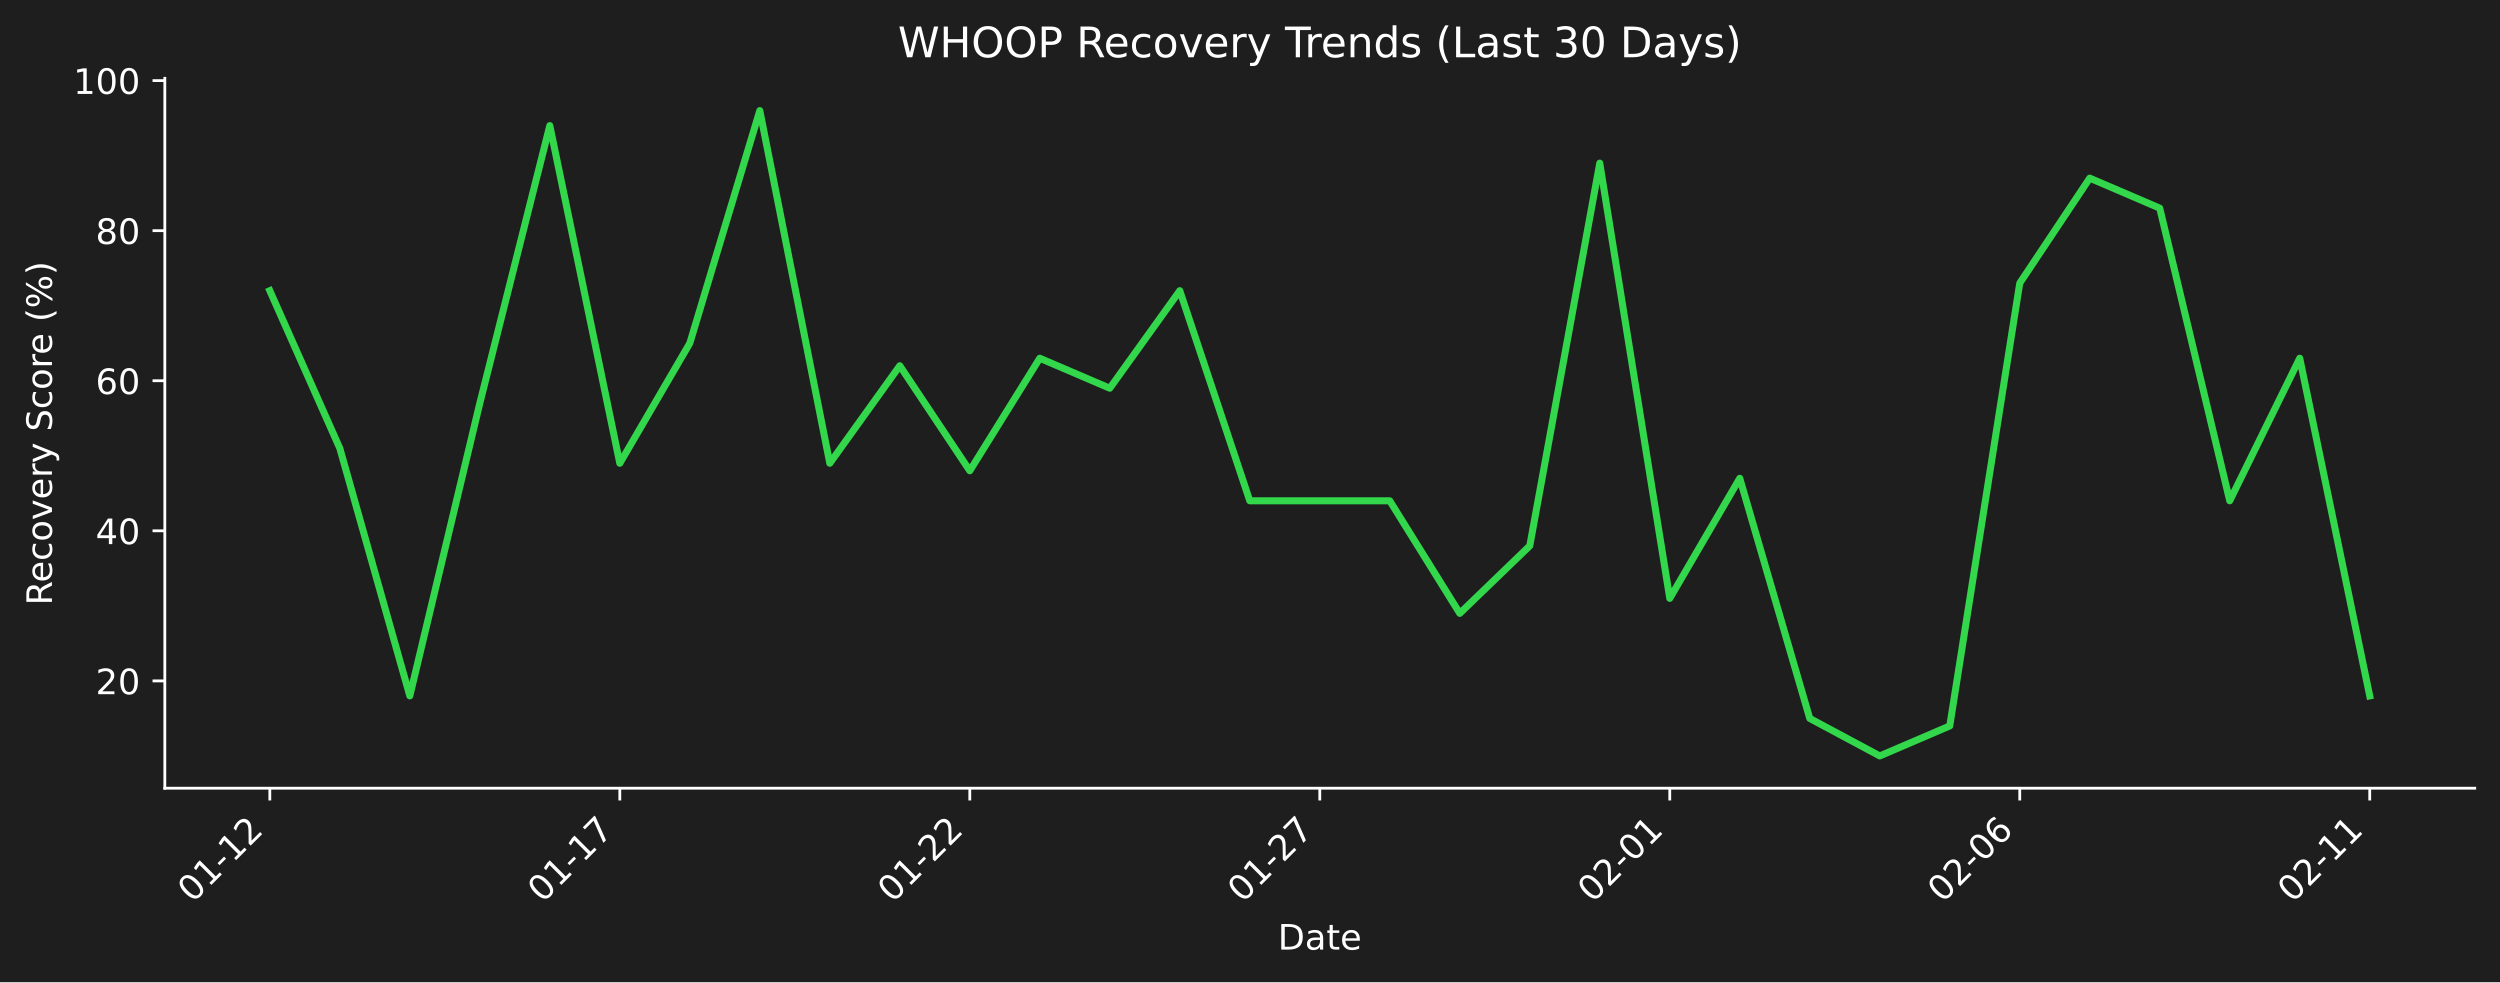
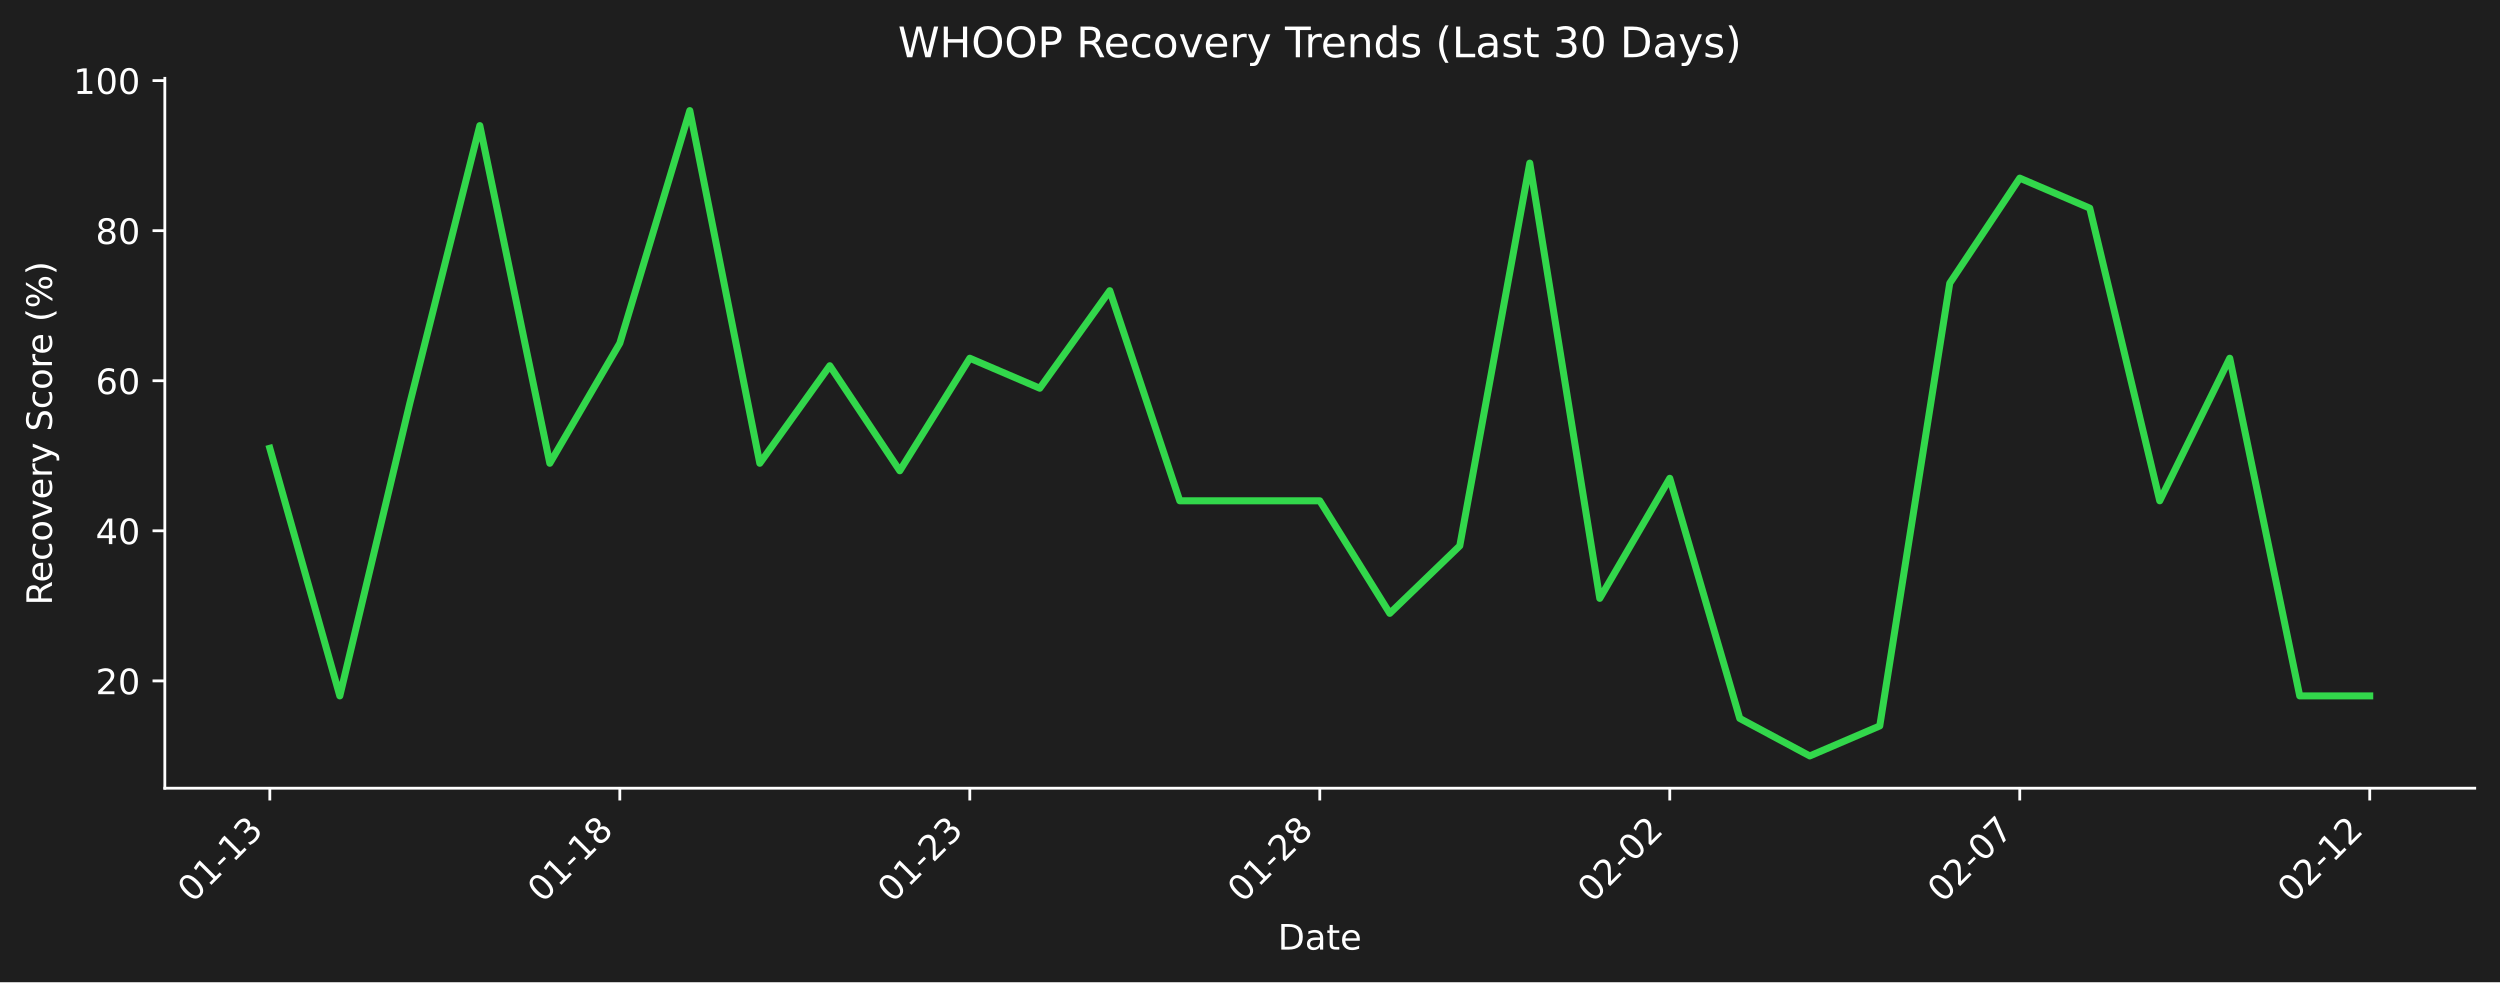
<svg xmlns="http://www.w3.org/2000/svg" xmlns:xlink="http://www.w3.org/1999/xlink" width="712.361pt" height="279.863pt" viewBox="0 0 712.361 279.863" version="1.1">
  <defs>
    <style type="text/css">*{stroke-linejoin: round; stroke-linecap: butt}</style>
  </defs>
  <g id="figure_1">
    <g id="patch_1">
      <path d="M 0 279.863  L 712.361 279.863  L 712.361 0  L 0 0  z " style="fill: #1e1e1e" />
    </g>
    <g id="axes_1">
      <g id="patch_2">
        <path d="M 46.966 224.595  L 705.161 224.595  L 705.161 22.318  L 46.966 22.318  L 46.966 224.595  z " style="fill: none" />
      </g>
      <g id="matplotlib.axis_1">
        <g id="xtick_1">
          <g id="line2d_1">
            <defs>
-               <path id="mcb9b91f74f" d="M 0 0  L 0 3.5  " style="stroke: #ffffff; stroke-width: 0.8" />
+               <path id="m34cbb417dd" d="M 0 0  L 0 3.5  " style="stroke: #ffffff; stroke-width: 0.8" />
            </defs>
            <g>
-               <use xlink:href="#mcb9b91f74f" x="76.884" y="224.595" style="fill: #ffffff; stroke: #ffffff; stroke-width: 0.8" />
+               <use xlink:href="#m34cbb417dd" x="76.884" y="224.595" style="fill: #ffffff; stroke: #ffffff; stroke-width: 0.8" />
            </g>
          </g>
          <g id="text_1">
            <g style="fill: #ffffff" transform="translate(54.86604 257.5148) rotate(-45) scale(0.1 -0.1)">
              <defs>
                <path id="DejaVuSans-30" d="M 2034 4250  Q 1547 4250 1301 3770  Q 1056 3291 1056 2328  Q 1056 1369 1301 889  Q 1547 409 2034 409  Q 2525 409 2770 889  Q 3016 1369 3016 2328  Q 3016 3291 2770 3770  Q 2525 4250 2034 4250  z M 2034 4750  Q 2819 4750 3233 4129  Q 3647 3509 3647 2328  Q 3647 1150 3233 529  Q 2819 -91 2034 -91  Q 1250 -91 836 529  Q 422 1150 422 2328  Q 422 3509 836 4129  Q 1250 4750 2034 4750  z " transform="scale(0.015625)" />
                <path id="DejaVuSans-31" d="M 794 531  L 1825 531  L 1825 4091  L 703 3866  L 703 4441  L 1819 4666  L 2450 4666  L 2450 531  L 3481 531  L 3481 0  L 794 0  L 794 531  z " transform="scale(0.015625)" />
                <path id="DejaVuSans-2d" d="M 313 2009  L 1997 2009  L 1997 1497  L 313 1497  L 313 2009  z " transform="scale(0.015625)" />
+                 <path id="DejaVuSans-33" d="M 2597 2516  Q 3050 2419 3304 2112  Q 3559 1806 3559 1356  Q 3559 666 3084 287  Q 2609 -91 1734 -91  Q 1441 -91 1130 -33  Q 819 25 488 141  L 488 750  Q 750 597 1062 519  Q 1375 441 1716 441  Q 2309 441 2620 675  Q 2931 909 2931 1356  Q 2931 1769 2642 2001  Q 2353 2234 1838 2234  L 1294 2234  L 1294 2753  L 1863 2753  Q 2328 2753 2575 2939  Q 2822 3125 2822 3475  Q 2822 3834 2567 4026  Q 2313 4219 1838 4219  Q 1578 4219 1281 4162  Q 984 4106 628 3988  L 628 4550  Q 988 4650 1302 4700  Q 1616 4750 1894 4750  Q 2613 4750 3031 4423  Q 3450 4097 3450 3541  Q 3450 3153 3228 2886  Q 3006 2619 2597 2516  z " transform="scale(0.015625)" />
+               </defs>
+               <use xlink:href="#DejaVuSans-30" />
+               <use xlink:href="#DejaVuSans-31" transform="translate(63.62305 0)" />
+               <use xlink:href="#DejaVuSans-2d" transform="translate(127.2461 0)" />
+               <use xlink:href="#DejaVuSans-31" transform="translate(163.3301 0)" />
+               <use xlink:href="#DejaVuSans-33" transform="translate(226.9531 0)" />
+             </g>
+           </g>
+         </g>
+         <g id="xtick_2">
+           <g id="line2d_2">
+             <g>
+               <use xlink:href="#m34cbb417dd" x="176.61" y="224.595" style="fill: #ffffff; stroke: #ffffff; stroke-width: 0.8" />
+             </g>
+           </g>
+           <g id="text_2">
+             <g style="fill: #ffffff" transform="translate(154.5926 257.5148) rotate(-45) scale(0.1 -0.1)">
+               <defs>
+                 <path id="DejaVuSans-38" d="M 2034 2216  Q 1584 2216 1326 1975  Q 1069 1734 1069 1313  Q 1069 891 1326 650  Q 1584 409 2034 409  Q 2484 409 2743 651  Q 3003 894 3003 1313  Q 3003 1734 2745 1975  Q 2488 2216 2034 2216  z M 1403 2484  Q 997 2584 770 2862  Q 544 3141 544 3541  Q 544 4100 942 4425  Q 1341 4750 2034 4750  Q 2731 4750 3128 4425  Q 3525 4100 3525 3541  Q 3525 3141 3298 2862  Q 3072 2584 2669 2484  Q 3125 2378 3379 2068  Q 3634 1759 3634 1313  Q 3634 634 3220 271  Q 2806 -91 2034 -91  Q 1263 -91 848 271  Q 434 634 434 1313  Q 434 1759 690 2068  Q 947 2378 1403 2484  z M 1172 3481  Q 1172 3119 1398 2916  Q 1625 2713 2034 2713  Q 2441 2713 2670 2916  Q 2900 3119 2900 3481  Q 2900 3844 2670 4047  Q 2441 4250 2034 4250  Q 1625 4250 1398 4047  Q 1172 3844 1172 3481  z " transform="scale(0.015625)" />
+               </defs>
+               <use xlink:href="#DejaVuSans-30" />
+               <use xlink:href="#DejaVuSans-31" transform="translate(63.62305 0)" />
+               <use xlink:href="#DejaVuSans-2d" transform="translate(127.2461 0)" />
+               <use xlink:href="#DejaVuSans-31" transform="translate(163.3301 0)" />
+               <use xlink:href="#DejaVuSans-38" transform="translate(226.9531 0)" />
+             </g>
+           </g>
+         </g>
+         <g id="xtick_3">
+           <g id="line2d_3">
+             <g>
+               <use xlink:href="#m34cbb417dd" x="276.337" y="224.595" style="fill: #ffffff; stroke: #ffffff; stroke-width: 0.8" />
+             </g>
+           </g>
+           <g id="text_3">
+             <g style="fill: #ffffff" transform="translate(254.3191 257.5148) rotate(-45) scale(0.1 -0.1)">
+               <defs>
                <path id="DejaVuSans-32" d="M 1228 531  L 3431 531  L 3431 0  L 469 0  L 469 531  Q 828 903 1448 1529  Q 2069 2156 2228 2338  Q 2531 2678 2651 2914  Q 2772 3150 2772 3378  Q 2772 3750 2511 3984  Q 2250 4219 1831 4219  Q 1534 4219 1204 4116  Q 875 4013 500 3803  L 500 4441  Q 881 4594 1212 4672  Q 1544 4750 1819 4750  Q 2544 4750 2975 4387  Q 3406 4025 3406 3419  Q 3406 3131 3298 2873  Q 3191 2616 2906 2266  Q 2828 2175 2409 1742  Q 1991 1309 1228 531  z " transform="scale(0.015625)" />
              </defs>
              <use xlink:href="#DejaVuSans-30" />
              <use xlink:href="#DejaVuSans-31" transform="translate(63.62305 0)" />
+               <use xlink:href="#DejaVuSans-2d" transform="translate(127.2461 0)" />
+               <use xlink:href="#DejaVuSans-32" transform="translate(163.3301 0)" />
+               <use xlink:href="#DejaVuSans-33" transform="translate(226.9531 0)" />
+             </g>
+           </g>
+         </g>
+         <g id="xtick_4">
+           <g id="line2d_4">
+             <g>
+               <use xlink:href="#m34cbb417dd" x="376.063" y="224.595" style="fill: #ffffff; stroke: #ffffff; stroke-width: 0.8" />
+             </g>
+           </g>
+           <g id="text_4">
+             <g style="fill: #ffffff" transform="translate(354.0456 257.5148) rotate(-45) scale(0.1 -0.1)">
+               <use xlink:href="#DejaVuSans-30" />
+               <use xlink:href="#DejaVuSans-31" transform="translate(63.62305 0)" />
+               <use xlink:href="#DejaVuSans-2d" transform="translate(127.2461 0)" />
+               <use xlink:href="#DejaVuSans-32" transform="translate(163.3301 0)" />
+               <use xlink:href="#DejaVuSans-38" transform="translate(226.9531 0)" />
+             </g>
+           </g>
+         </g>
+         <g id="xtick_5">
+           <g id="line2d_5">
+             <g>
+               <use xlink:href="#m34cbb417dd" x="475.79" y="224.595" style="fill: #ffffff; stroke: #ffffff; stroke-width: 0.8" />
+             </g>
+           </g>
+           <g id="text_5">
+             <g style="fill: #ffffff" transform="translate(453.7721 257.5148) rotate(-45) scale(0.1 -0.1)">
+               <use xlink:href="#DejaVuSans-30" />
+               <use xlink:href="#DejaVuSans-32" transform="translate(63.62305 0)" />
+               <use xlink:href="#DejaVuSans-2d" transform="translate(127.2461 0)" />
+               <use xlink:href="#DejaVuSans-30" transform="translate(163.3301 0)" />
+               <use xlink:href="#DejaVuSans-32" transform="translate(226.9531 0)" />
+             </g>
+           </g>
+         </g>
+         <g id="xtick_6">
+           <g id="line2d_6">
+             <g>
+               <use xlink:href="#m34cbb417dd" x="575.516" y="224.595" style="fill: #ffffff; stroke: #ffffff; stroke-width: 0.8" />
+             </g>
+           </g>
+           <g id="text_6">
+             <g style="fill: #ffffff" transform="translate(553.4986 257.5148) rotate(-45) scale(0.1 -0.1)">
+               <defs>
+                 <path id="DejaVuSans-37" d="M 525 4666  L 3525 4666  L 3525 4397  L 1831 0  L 1172 0  L 2766 4134  L 525 4134  L 525 4666  z " transform="scale(0.015625)" />
+               </defs>
+               <use xlink:href="#DejaVuSans-30" />
+               <use xlink:href="#DejaVuSans-32" transform="translate(63.62305 0)" />
+               <use xlink:href="#DejaVuSans-2d" transform="translate(127.2461 0)" />
+               <use xlink:href="#DejaVuSans-30" transform="translate(163.3301 0)" />
+               <use xlink:href="#DejaVuSans-37" transform="translate(226.9531 0)" />
+             </g>
+           </g>
+         </g>
+         <g id="xtick_7">
+           <g id="line2d_7">
+             <g>
+               <use xlink:href="#m34cbb417dd" x="675.243" y="224.595" style="fill: #ffffff; stroke: #ffffff; stroke-width: 0.8" />
+             </g>
+           </g>
+           <g id="text_7">
+             <g style="fill: #ffffff" transform="translate(653.2251 257.5148) rotate(-45) scale(0.1 -0.1)">
+               <use xlink:href="#DejaVuSans-30" />
+               <use xlink:href="#DejaVuSans-32" transform="translate(63.62305 0)" />
              <use xlink:href="#DejaVuSans-2d" transform="translate(127.2461 0)" />
              <use xlink:href="#DejaVuSans-31" transform="translate(163.3301 0)" />
              <use xlink:href="#DejaVuSans-32" transform="translate(226.9531 0)" />
-             </g>
-           </g>
-         </g>
-         <g id="xtick_2">
-           <g id="line2d_2">
-             <g>
-               <use xlink:href="#mcb9b91f74f" x="176.61" y="224.595" style="fill: #ffffff; stroke: #ffffff; stroke-width: 0.8" />
-             </g>
-           </g>
-           <g id="text_2">
-             <g style="fill: #ffffff" transform="translate(154.5926 257.5148) rotate(-45) scale(0.1 -0.1)">
-               <defs>
-                 <path id="DejaVuSans-37" d="M 525 4666  L 3525 4666  L 3525 4397  L 1831 0  L 1172 0  L 2766 4134  L 525 4134  L 525 4666  z " transform="scale(0.015625)" />
-               </defs>
-               <use xlink:href="#DejaVuSans-30" />
-               <use xlink:href="#DejaVuSans-31" transform="translate(63.62305 0)" />
-               <use xlink:href="#DejaVuSans-2d" transform="translate(127.2461 0)" />
-               <use xlink:href="#DejaVuSans-31" transform="translate(163.3301 0)" />
-               <use xlink:href="#DejaVuSans-37" transform="translate(226.9531 0)" />
-             </g>
-           </g>
-         </g>
-         <g id="xtick_3">
-           <g id="line2d_3">
-             <g>
-               <use xlink:href="#mcb9b91f74f" x="276.337" y="224.595" style="fill: #ffffff; stroke: #ffffff; stroke-width: 0.8" />
-             </g>
-           </g>
-           <g id="text_3">
-             <g style="fill: #ffffff" transform="translate(254.3191 257.5148) rotate(-45) scale(0.1 -0.1)">
-               <use xlink:href="#DejaVuSans-30" />
-               <use xlink:href="#DejaVuSans-31" transform="translate(63.62305 0)" />
-               <use xlink:href="#DejaVuSans-2d" transform="translate(127.2461 0)" />
-               <use xlink:href="#DejaVuSans-32" transform="translate(163.3301 0)" />
-               <use xlink:href="#DejaVuSans-32" transform="translate(226.9531 0)" />
-             </g>
-           </g>
-         </g>
-         <g id="xtick_4">
-           <g id="line2d_4">
-             <g>
-               <use xlink:href="#mcb9b91f74f" x="376.063" y="224.595" style="fill: #ffffff; stroke: #ffffff; stroke-width: 0.8" />
-             </g>
-           </g>
-           <g id="text_4">
-             <g style="fill: #ffffff" transform="translate(354.0456 257.5148) rotate(-45) scale(0.1 -0.1)">
-               <use xlink:href="#DejaVuSans-30" />
-               <use xlink:href="#DejaVuSans-31" transform="translate(63.62305 0)" />
-               <use xlink:href="#DejaVuSans-2d" transform="translate(127.2461 0)" />
-               <use xlink:href="#DejaVuSans-32" transform="translate(163.3301 0)" />
-               <use xlink:href="#DejaVuSans-37" transform="translate(226.9531 0)" />
-             </g>
-           </g>
-         </g>
-         <g id="xtick_5">
-           <g id="line2d_5">
-             <g>
-               <use xlink:href="#mcb9b91f74f" x="475.79" y="224.595" style="fill: #ffffff; stroke: #ffffff; stroke-width: 0.8" />
-             </g>
-           </g>
-           <g id="text_5">
-             <g style="fill: #ffffff" transform="translate(453.7721 257.5148) rotate(-45) scale(0.1 -0.1)">
-               <use xlink:href="#DejaVuSans-30" />
-               <use xlink:href="#DejaVuSans-32" transform="translate(63.62305 0)" />
-               <use xlink:href="#DejaVuSans-2d" transform="translate(127.2461 0)" />
-               <use xlink:href="#DejaVuSans-30" transform="translate(163.3301 0)" />
-               <use xlink:href="#DejaVuSans-31" transform="translate(226.9531 0)" />
-             </g>
-           </g>
-         </g>
-         <g id="xtick_6">
-           <g id="line2d_6">
-             <g>
-               <use xlink:href="#mcb9b91f74f" x="575.516" y="224.595" style="fill: #ffffff; stroke: #ffffff; stroke-width: 0.8" />
-             </g>
-           </g>
-           <g id="text_6">
-             <g style="fill: #ffffff" transform="translate(553.4986 257.5148) rotate(-45) scale(0.1 -0.1)">
-               <defs>
-                 <path id="DejaVuSans-36" d="M 2113 2584  Q 1688 2584 1439 2293  Q 1191 2003 1191 1497  Q 1191 994 1439 701  Q 1688 409 2113 409  Q 2538 409 2786 701  Q 3034 994 3034 1497  Q 3034 2003 2786 2293  Q 2538 2584 2113 2584  z M 3366 4563  L 3366 3988  Q 3128 4100 2886 4159  Q 2644 4219 2406 4219  Q 1781 4219 1451 3797  Q 1122 3375 1075 2522  Q 1259 2794 1537 2939  Q 1816 3084 2150 3084  Q 2853 3084 3261 2657  Q 3669 2231 3669 1497  Q 3669 778 3244 343  Q 2819 -91 2113 -91  Q 1303 -91 875 529  Q 447 1150 447 2328  Q 447 3434 972 4092  Q 1497 4750 2381 4750  Q 2619 4750 2861 4703  Q 3103 4656 3366 4563  z " transform="scale(0.015625)" />
-               </defs>
-               <use xlink:href="#DejaVuSans-30" />
-               <use xlink:href="#DejaVuSans-32" transform="translate(63.62305 0)" />
-               <use xlink:href="#DejaVuSans-2d" transform="translate(127.2461 0)" />
-               <use xlink:href="#DejaVuSans-30" transform="translate(163.3301 0)" />
-               <use xlink:href="#DejaVuSans-36" transform="translate(226.9531 0)" />
-             </g>
-           </g>
-         </g>
-         <g id="xtick_7">
-           <g id="line2d_7">
-             <g>
-               <use xlink:href="#mcb9b91f74f" x="675.243" y="224.595" style="fill: #ffffff; stroke: #ffffff; stroke-width: 0.8" />
-             </g>
-           </g>
-           <g id="text_7">
-             <g style="fill: #ffffff" transform="translate(653.2251 257.5148) rotate(-45) scale(0.1 -0.1)">
-               <use xlink:href="#DejaVuSans-30" />
-               <use xlink:href="#DejaVuSans-32" transform="translate(63.62305 0)" />
-               <use xlink:href="#DejaVuSans-2d" transform="translate(127.2461 0)" />
-               <use xlink:href="#DejaVuSans-31" transform="translate(163.3301 0)" />
-               <use xlink:href="#DejaVuSans-31" transform="translate(226.9531 0)" />
            </g>
          </g>
        </g>
        <g id="text_8">
          <g style="fill: #ffffff" transform="translate(364.1123 270.5838) scale(0.1 -0.1)">
            <defs>
              <path id="DejaVuSans-44" d="M 1259 4147  L 1259 519  L 2022 519  Q 2988 519 3436 956  Q 3884 1394 3884 2338  Q 3884 3275 3436 3711  Q 2988 4147 2022 4147  L 1259 4147  z M 628 4666  L 1925 4666  Q 3281 4666 3915 4102  Q 4550 3538 4550 2338  Q 4550 1131 3912 565  Q 3275 0 1925 0  L 628 0  L 628 4666  z " transform="scale(0.015625)" />
              <path id="DejaVuSans-61" d="M 2194 1759  Q 1497 1759 1228 1600  Q 959 1441 959 1056  Q 959 750 1161 570  Q 1363 391 1709 391  Q 2188 391 2477 730  Q 2766 1069 2766 1631  L 2766 1759  L 2194 1759  z M 3341 1997  L 3341 0  L 2766 0  L 2766 531  Q 2569 213 2275 61  Q 1981 -91 1556 -91  Q 1019 -91 701 211  Q 384 513 384 1019  Q 384 1609 779 1909  Q 1175 2209 1959 2209  L 2766 2209  L 2766 2266  Q 2766 2663 2505 2880  Q 2244 3097 1772 3097  Q 1472 3097 1187 3025  Q 903 2953 641 2809  L 641 3341  Q 956 3463 1253 3523  Q 1550 3584 1831 3584  Q 2591 3584 2966 3190  Q 3341 2797 3341 1997  z " transform="scale(0.015625)" />
              <path id="DejaVuSans-74" d="M 1172 4494  L 1172 3500  L 2356 3500  L 2356 3053  L 1172 3053  L 1172 1153  Q 1172 725 1289 603  Q 1406 481 1766 481  L 2356 481  L 2356 0  L 1766 0  Q 1100 0 847 248  Q 594 497 594 1153  L 594 3053  L 172 3053  L 172 3500  L 594 3500  L 594 4494  L 1172 4494  z " transform="scale(0.015625)" />
              <path id="DejaVuSans-65" d="M 3597 1894  L 3597 1613  L 953 1613  Q 991 1019 1311 708  Q 1631 397 2203 397  Q 2534 397 2845 478  Q 3156 559 3463 722  L 3463 178  Q 3153 47 2828 -22  Q 2503 -91 2169 -91  Q 1331 -91 842 396  Q 353 884 353 1716  Q 353 2575 817 3079  Q 1281 3584 2069 3584  Q 2775 3584 3186 3129  Q 3597 2675 3597 1894  z M 3022 2063  Q 3016 2534 2758 2815  Q 2500 3097 2075 3097  Q 1594 3097 1305 2825  Q 1016 2553 972 2059  L 3022 2063  z " transform="scale(0.015625)" />
            </defs>
            <use xlink:href="#DejaVuSans-44" />
            <use xlink:href="#DejaVuSans-61" transform="translate(77.00195 0)" />
            <use xlink:href="#DejaVuSans-74" transform="translate(138.2812 0)" />
            <use xlink:href="#DejaVuSans-65" transform="translate(177.4902 0)" />
          </g>
        </g>
      </g>
      <g id="matplotlib.axis_2">
        <g id="ytick_1">
          <g id="line2d_8">
            <defs>
-               <path id="m1fcff3d3e7" d="M 0 0  L -3.5 0  " style="stroke: #ffffff; stroke-width: 0.8" />
+               <path id="m97d54dca19" d="M 0 0  L -3.5 0  " style="stroke: #ffffff; stroke-width: 0.8" />
            </defs>
            <g>
-               <use xlink:href="#m1fcff3d3e7" x="46.966" y="194.018" style="fill: #ffffff; stroke: #ffffff; stroke-width: 0.8" />
+               <use xlink:href="#m97d54dca19" x="46.966" y="194.018" style="fill: #ffffff; stroke: #ffffff; stroke-width: 0.8" />
            </g>
          </g>
          <g id="text_9">
            <g style="fill: #ffffff" transform="translate(27.24063 197.8174) scale(0.1 -0.1)">
              <use xlink:href="#DejaVuSans-32" />
              <use xlink:href="#DejaVuSans-30" transform="translate(63.62305 0)" />
            </g>
          </g>
        </g>
        <g id="ytick_2">
          <g id="line2d_9">
            <g>
-               <use xlink:href="#m1fcff3d3e7" x="46.966" y="151.254" style="fill: #ffffff; stroke: #ffffff; stroke-width: 0.8" />
+               <use xlink:href="#m97d54dca19" x="46.966" y="151.254" style="fill: #ffffff; stroke: #ffffff; stroke-width: 0.8" />
            </g>
          </g>
          <g id="text_10">
            <g style="fill: #ffffff" transform="translate(27.24063 155.0527) scale(0.1 -0.1)">
              <defs>
                <path id="DejaVuSans-34" d="M 2419 4116  L 825 1625  L 2419 1625  L 2419 4116  z M 2253 4666  L 3047 4666  L 3047 1625  L 3713 1625  L 3713 1100  L 3047 1100  L 3047 0  L 2419 0  L 2419 1100  L 313 1100  L 313 1709  L 2253 4666  z " transform="scale(0.015625)" />
              </defs>
              <use xlink:href="#DejaVuSans-34" />
              <use xlink:href="#DejaVuSans-30" transform="translate(63.62305 0)" />
            </g>
          </g>
        </g>
        <g id="ytick_3">
          <g id="line2d_10">
            <g>
-               <use xlink:href="#m1fcff3d3e7" x="46.966" y="108.489" style="fill: #ffffff; stroke: #ffffff; stroke-width: 0.8" />
+               <use xlink:href="#m97d54dca19" x="46.966" y="108.489" style="fill: #ffffff; stroke: #ffffff; stroke-width: 0.8" />
            </g>
          </g>
          <g id="text_11">
            <g style="fill: #ffffff" transform="translate(27.24063 112.2881) scale(0.1 -0.1)">
+               <defs>
+                 <path id="DejaVuSans-36" d="M 2113 2584  Q 1688 2584 1439 2293  Q 1191 2003 1191 1497  Q 1191 994 1439 701  Q 1688 409 2113 409  Q 2538 409 2786 701  Q 3034 994 3034 1497  Q 3034 2003 2786 2293  Q 2538 2584 2113 2584  z M 3366 4563  L 3366 3988  Q 3128 4100 2886 4159  Q 2644 4219 2406 4219  Q 1781 4219 1451 3797  Q 1122 3375 1075 2522  Q 1259 2794 1537 2939  Q 1816 3084 2150 3084  Q 2853 3084 3261 2657  Q 3669 2231 3669 1497  Q 3669 778 3244 343  Q 2819 -91 2113 -91  Q 1303 -91 875 529  Q 447 1150 447 2328  Q 447 3434 972 4092  Q 1497 4750 2381 4750  Q 2619 4750 2861 4703  Q 3103 4656 3366 4563  z " transform="scale(0.015625)" />
+               </defs>
              <use xlink:href="#DejaVuSans-36" />
              <use xlink:href="#DejaVuSans-30" transform="translate(63.62305 0)" />
            </g>
          </g>
        </g>
        <g id="ytick_4">
          <g id="line2d_11">
            <g>
-               <use xlink:href="#m1fcff3d3e7" x="46.966" y="65.724" style="fill: #ffffff; stroke: #ffffff; stroke-width: 0.8" />
+               <use xlink:href="#m97d54dca19" x="46.966" y="65.724" style="fill: #ffffff; stroke: #ffffff; stroke-width: 0.8" />
            </g>
          </g>
          <g id="text_12">
            <g style="fill: #ffffff" transform="translate(27.24063 69.52346) scale(0.1 -0.1)">
-               <defs>
-                 <path id="DejaVuSans-38" d="M 2034 2216  Q 1584 2216 1326 1975  Q 1069 1734 1069 1313  Q 1069 891 1326 650  Q 1584 409 2034 409  Q 2484 409 2743 651  Q 3003 894 3003 1313  Q 3003 1734 2745 1975  Q 2488 2216 2034 2216  z M 1403 2484  Q 997 2584 770 2862  Q 544 3141 544 3541  Q 544 4100 942 4425  Q 1341 4750 2034 4750  Q 2731 4750 3128 4425  Q 3525 4100 3525 3541  Q 3525 3141 3298 2862  Q 3072 2584 2669 2484  Q 3125 2378 3379 2068  Q 3634 1759 3634 1313  Q 3634 634 3220 271  Q 2806 -91 2034 -91  Q 1263 -91 848 271  Q 434 634 434 1313  Q 434 1759 690 2068  Q 947 2378 1403 2484  z M 1172 3481  Q 1172 3119 1398 2916  Q 1625 2713 2034 2713  Q 2441 2713 2670 2916  Q 2900 3119 2900 3481  Q 2900 3844 2670 4047  Q 2441 4250 2034 4250  Q 1625 4250 1398 4047  Q 1172 3844 1172 3481  z " transform="scale(0.015625)" />
-               </defs>
              <use xlink:href="#DejaVuSans-38" />
              <use xlink:href="#DejaVuSans-30" transform="translate(63.62305 0)" />
            </g>
          </g>
        </g>
        <g id="ytick_5">
          <g id="line2d_12">
            <g>
-               <use xlink:href="#m1fcff3d3e7" x="46.966" y="22.96" style="fill: #ffffff; stroke: #ffffff; stroke-width: 0.8" />
+               <use xlink:href="#m97d54dca19" x="46.966" y="22.96" style="fill: #ffffff; stroke: #ffffff; stroke-width: 0.8" />
            </g>
          </g>
          <g id="text_13">
            <g style="fill: #ffffff" transform="translate(20.87813 26.75881) scale(0.1 -0.1)">
              <use xlink:href="#DejaVuSans-31" />
              <use xlink:href="#DejaVuSans-30" transform="translate(63.62305 0)" />
              <use xlink:href="#DejaVuSans-30" transform="translate(127.2461 0)" />
            </g>
          </g>
        </g>
        <g id="text_14">
          <g style="fill: #ffffff" transform="translate(14.79844 172.4745) rotate(-90) scale(0.1 -0.1)">
            <defs>
              <path id="DejaVuSans-52" d="M 2841 2188  Q 3044 2119 3236 1894  Q 3428 1669 3622 1275  L 4263 0  L 3584 0  L 2988 1197  Q 2756 1666 2539 1819  Q 2322 1972 1947 1972  L 1259 1972  L 1259 0  L 628 0  L 628 4666  L 2053 4666  Q 2853 4666 3247 4331  Q 3641 3997 3641 3322  Q 3641 2881 3436 2590  Q 3231 2300 2841 2188  z M 1259 4147  L 1259 2491  L 2053 2491  Q 2509 2491 2742 2702  Q 2975 2913 2975 3322  Q 2975 3731 2742 3939  Q 2509 4147 2053 4147  L 1259 4147  z " transform="scale(0.015625)" />
              <path id="DejaVuSans-63" d="M 3122 3366  L 3122 2828  Q 2878 2963 2633 3030  Q 2388 3097 2138 3097  Q 1578 3097 1268 2742  Q 959 2388 959 1747  Q 959 1106 1268 751  Q 1578 397 2138 397  Q 2388 397 2633 464  Q 2878 531 3122 666  L 3122 134  Q 2881 22 2623 -34  Q 2366 -91 2075 -91  Q 1284 -91 818 406  Q 353 903 353 1747  Q 353 2603 823 3093  Q 1294 3584 2113 3584  Q 2378 3584 2631 3529  Q 2884 3475 3122 3366  z " transform="scale(0.015625)" />
              <path id="DejaVuSans-6f" d="M 1959 3097  Q 1497 3097 1228 2736  Q 959 2375 959 1747  Q 959 1119 1226 758  Q 1494 397 1959 397  Q 2419 397 2687 759  Q 2956 1122 2956 1747  Q 2956 2369 2687 2733  Q 2419 3097 1959 3097  z M 1959 3584  Q 2709 3584 3137 3096  Q 3566 2609 3566 1747  Q 3566 888 3137 398  Q 2709 -91 1959 -91  Q 1206 -91 779 398  Q 353 888 353 1747  Q 353 2609 779 3096  Q 1206 3584 1959 3584  z " transform="scale(0.015625)" />
              <path id="DejaVuSans-76" d="M 191 3500  L 800 3500  L 1894 563  L 2988 3500  L 3597 3500  L 2284 0  L 1503 0  L 191 3500  z " transform="scale(0.015625)" />
              <path id="DejaVuSans-72" d="M 2631 2963  Q 2534 3019 2420 3045  Q 2306 3072 2169 3072  Q 1681 3072 1420 2755  Q 1159 2438 1159 1844  L 1159 0  L 581 0  L 581 3500  L 1159 3500  L 1159 2956  Q 1341 3275 1631 3429  Q 1922 3584 2338 3584  Q 2397 3584 2469 3576  Q 2541 3569 2628 3553  L 2631 2963  z " transform="scale(0.015625)" />
              <path id="DejaVuSans-79" d="M 2059 -325  Q 1816 -950 1584 -1140  Q 1353 -1331 966 -1331  L 506 -1331  L 506 -850  L 844 -850  Q 1081 -850 1212 -737  Q 1344 -625 1503 -206  L 1606 56  L 191 3500  L 800 3500  L 1894 763  L 2988 3500  L 3597 3500  L 2059 -325  z " transform="scale(0.015625)" />
              <path id="DejaVuSans-20" transform="scale(0.015625)" />
              <path id="DejaVuSans-53" d="M 3425 4513  L 3425 3897  Q 3066 4069 2747 4153  Q 2428 4238 2131 4238  Q 1616 4238 1336 4038  Q 1056 3838 1056 3469  Q 1056 3159 1242 3001  Q 1428 2844 1947 2747  L 2328 2669  Q 3034 2534 3370 2195  Q 3706 1856 3706 1288  Q 3706 609 3251 259  Q 2797 -91 1919 -91  Q 1588 -91 1214 -16  Q 841 59 441 206  L 441 856  Q 825 641 1194 531  Q 1563 422 1919 422  Q 2459 422 2753 634  Q 3047 847 3047 1241  Q 3047 1584 2836 1778  Q 2625 1972 2144 2069  L 1759 2144  Q 1053 2284 737 2584  Q 422 2884 422 3419  Q 422 4038 858 4394  Q 1294 4750 2059 4750  Q 2388 4750 2728 4690  Q 3069 4631 3425 4513  z " transform="scale(0.015625)" />
              <path id="DejaVuSans-28" d="M 1984 4856  Q 1566 4138 1362 3434  Q 1159 2731 1159 2009  Q 1159 1288 1364 580  Q 1569 -128 1984 -844  L 1484 -844  Q 1016 -109 783 600  Q 550 1309 550 2009  Q 550 2706 781 3412  Q 1013 4119 1484 4856  L 1984 4856  z " transform="scale(0.015625)" />
              <path id="DejaVuSans-25" d="M 4653 2053  Q 4381 2053 4226 1822  Q 4072 1591 4072 1178  Q 4072 772 4226 539  Q 4381 306 4653 306  Q 4919 306 5073 539  Q 5228 772 5228 1178  Q 5228 1588 5073 1820  Q 4919 2053 4653 2053  z M 4653 2450  Q 5147 2450 5437 2106  Q 5728 1763 5728 1178  Q 5728 594 5436 251  Q 5144 -91 4653 -91  Q 4153 -91 3862 251  Q 3572 594 3572 1178  Q 3572 1766 3864 2108  Q 4156 2450 4653 2450  z M 1428 4353  Q 1159 4353 1004 4120  Q 850 3888 850 3481  Q 850 3069 1003 2837  Q 1156 2606 1428 2606  Q 1700 2606 1854 2837  Q 2009 3069 2009 3481  Q 2009 3884 1853 4118  Q 1697 4353 1428 4353  z M 4250 4750  L 4750 4750  L 1831 -91  L 1331 -91  L 4250 4750  z M 1428 4750  Q 1922 4750 2215 4408  Q 2509 4066 2509 3481  Q 2509 2891 2217 2550  Q 1925 2209 1428 2209  Q 931 2209 642 2551  Q 353 2894 353 3481  Q 353 4063 643 4406  Q 934 4750 1428 4750  z " transform="scale(0.015625)" />
              <path id="DejaVuSans-29" d="M 513 4856  L 1013 4856  Q 1481 4119 1714 3412  Q 1947 2706 1947 2009  Q 1947 1309 1714 600  Q 1481 -109 1013 -844  L 513 -844  Q 928 -128 1133 580  Q 1338 1288 1338 2009  Q 1338 2731 1133 3434  Q 928 4138 513 4856  z " transform="scale(0.015625)" />
            </defs>
            <use xlink:href="#DejaVuSans-52" />
            <use xlink:href="#DejaVuSans-65" transform="translate(64.98242 0)" />
            <use xlink:href="#DejaVuSans-63" transform="translate(126.5059 0)" />
            <use xlink:href="#DejaVuSans-6f" transform="translate(181.4863 0)" />
            <use xlink:href="#DejaVuSans-76" transform="translate(242.668 0)" />
            <use xlink:href="#DejaVuSans-65" transform="translate(301.8477 0)" />
            <use xlink:href="#DejaVuSans-72" transform="translate(363.3711 0)" />
            <use xlink:href="#DejaVuSans-79" transform="translate(404.4844 0)" />
            <use xlink:href="#DejaVuSans-20" transform="translate(463.6641 0)" />
            <use xlink:href="#DejaVuSans-53" transform="translate(495.4512 0)" />
            <use xlink:href="#DejaVuSans-63" transform="translate(558.9277 0)" />
            <use xlink:href="#DejaVuSans-6f" transform="translate(613.9082 0)" />
            <use xlink:href="#DejaVuSans-72" transform="translate(675.0898 0)" />
            <use xlink:href="#DejaVuSans-65" transform="translate(713.9531 0)" />
            <use xlink:href="#DejaVuSans-20" transform="translate(775.4766 0)" />
            <use xlink:href="#DejaVuSans-28" transform="translate(807.2637 0)" />
            <use xlink:href="#DejaVuSans-25" transform="translate(846.2773 0)" />
            <use xlink:href="#DejaVuSans-29" transform="translate(941.2969 0)" />
          </g>
        </g>
      </g>
      <g id="line2d_13">
-         <path d="M 76.884 82.83  L 96.829 127.733  L 116.774 198.295  L 136.719 114.904  L 156.665 35.789  L 176.61 132.009  L 196.555 97.798  L 216.501 31.513  L 236.446 132.009  L 256.391 104.212  L 276.337 134.148  L 296.282 102.074  L 316.227 110.627  L 336.173 82.83  L 356.118 142.701  L 376.063 142.701  L 396.008 142.701  L 415.954 174.774  L 435.899 155.53  L 455.844 46.48  L 475.79 170.498  L 495.735 136.286  L 515.68 204.709  L 535.626 215.4  L 555.571 206.848  L 575.516 80.692  L 595.461 50.757  L 615.407 59.31  L 635.352 142.701  L 655.297 102.074  L 675.243 198.295  " clip-path="url(#pc495a11bf3)" style="fill: none; stroke: #32d74b; stroke-width: 2; stroke-linecap: square" />
+         <path d="M 76.884 127.733  L 96.829 198.295  L 116.774 114.904  L 136.719 35.789  L 156.665 132.009  L 176.61 97.798  L 196.555 31.513  L 216.501 132.009  L 236.446 104.212  L 256.391 134.148  L 276.337 102.074  L 296.282 110.627  L 316.227 82.83  L 336.173 142.701  L 356.118 142.701  L 376.063 142.701  L 396.008 174.774  L 415.954 155.53  L 435.899 46.48  L 455.844 170.498  L 475.79 136.286  L 495.735 204.709  L 515.68 215.4  L 535.626 206.848  L 555.571 80.692  L 575.516 50.757  L 595.461 59.31  L 615.407 142.701  L 635.352 102.074  L 655.297 198.295  L 675.243 198.295  " clip-path="url(#p804f3ac36c)" style="fill: none; stroke: #32d74b; stroke-width: 2; stroke-linecap: square" />
      </g>
      <g id="patch_3">
        <path d="M 46.966 224.595  L 46.966 22.318  " style="fill: none; stroke: #ffffff; stroke-width: 0.8; stroke-linejoin: miter; stroke-linecap: square" />
      </g>
      <g id="patch_4">
        <path d="M 46.966 224.595  L 705.161 224.595  " style="fill: none; stroke: #ffffff; stroke-width: 0.8; stroke-linejoin: miter; stroke-linecap: square" />
      </g>
      <g id="text_15">
        <g style="fill: #ffffff" transform="translate(255.8691 16.31812) scale(0.12 -0.12)">
          <defs>
            <path id="DejaVuSans-57" d="M 213 4666  L 850 4666  L 1831 722  L 2809 4666  L 3519 4666  L 4500 722  L 5478 4666  L 6119 4666  L 4947 0  L 4153 0  L 3169 4050  L 2175 0  L 1381 0  L 213 4666  z " transform="scale(0.015625)" />
            <path id="DejaVuSans-48" d="M 628 4666  L 1259 4666  L 1259 2753  L 3553 2753  L 3553 4666  L 4184 4666  L 4184 0  L 3553 0  L 3553 2222  L 1259 2222  L 1259 0  L 628 0  L 628 4666  z " transform="scale(0.015625)" />
            <path id="DejaVuSans-4f" d="M 2522 4238  Q 1834 4238 1429 3725  Q 1025 3213 1025 2328  Q 1025 1447 1429 934  Q 1834 422 2522 422  Q 3209 422 3611 934  Q 4013 1447 4013 2328  Q 4013 3213 3611 3725  Q 3209 4238 2522 4238  z M 2522 4750  Q 3503 4750 4090 4092  Q 4678 3434 4678 2328  Q 4678 1225 4090 567  Q 3503 -91 2522 -91  Q 1538 -91 948 565  Q 359 1222 359 2328  Q 359 3434 948 4092  Q 1538 4750 2522 4750  z " transform="scale(0.015625)" />
            <path id="DejaVuSans-50" d="M 1259 4147  L 1259 2394  L 2053 2394  Q 2494 2394 2734 2622  Q 2975 2850 2975 3272  Q 2975 3691 2734 3919  Q 2494 4147 2053 4147  L 1259 4147  z M 628 4666  L 2053 4666  Q 2838 4666 3239 4311  Q 3641 3956 3641 3272  Q 3641 2581 3239 2228  Q 2838 1875 2053 1875  L 1259 1875  L 1259 0  L 628 0  L 628 4666  z " transform="scale(0.015625)" />
            <path id="DejaVuSans-54" d="M -19 4666  L 3928 4666  L 3928 4134  L 2272 4134  L 2272 0  L 1638 0  L 1638 4134  L -19 4134  L -19 4666  z " transform="scale(0.015625)" />
            <path id="DejaVuSans-6e" d="M 3513 2113  L 3513 0  L 2938 0  L 2938 2094  Q 2938 2591 2744 2837  Q 2550 3084 2163 3084  Q 1697 3084 1428 2787  Q 1159 2491 1159 1978  L 1159 0  L 581 0  L 581 3500  L 1159 3500  L 1159 2956  Q 1366 3272 1645 3428  Q 1925 3584 2291 3584  Q 2894 3584 3203 3211  Q 3513 2838 3513 2113  z " transform="scale(0.015625)" />
            <path id="DejaVuSans-64" d="M 2906 2969  L 2906 4863  L 3481 4863  L 3481 0  L 2906 0  L 2906 525  Q 2725 213 2448 61  Q 2172 -91 1784 -91  Q 1150 -91 751 415  Q 353 922 353 1747  Q 353 2572 751 3078  Q 1150 3584 1784 3584  Q 2172 3584 2448 3432  Q 2725 3281 2906 2969  z M 947 1747  Q 947 1113 1208 752  Q 1469 391 1925 391  Q 2381 391 2643 752  Q 2906 1113 2906 1747  Q 2906 2381 2643 2742  Q 2381 3103 1925 3103  Q 1469 3103 1208 2742  Q 947 2381 947 1747  z " transform="scale(0.015625)" />
            <path id="DejaVuSans-73" d="M 2834 3397  L 2834 2853  Q 2591 2978 2328 3040  Q 2066 3103 1784 3103  Q 1356 3103 1142 2972  Q 928 2841 928 2578  Q 928 2378 1081 2264  Q 1234 2150 1697 2047  L 1894 2003  Q 2506 1872 2764 1633  Q 3022 1394 3022 966  Q 3022 478 2636 193  Q 2250 -91 1575 -91  Q 1294 -91 989 -36  Q 684 19 347 128  L 347 722  Q 666 556 975 473  Q 1284 391 1588 391  Q 1994 391 2212 530  Q 2431 669 2431 922  Q 2431 1156 2273 1281  Q 2116 1406 1581 1522  L 1381 1569  Q 847 1681 609 1914  Q 372 2147 372 2553  Q 372 3047 722 3315  Q 1072 3584 1716 3584  Q 2034 3584 2315 3537  Q 2597 3491 2834 3397  z " transform="scale(0.015625)" />
            <path id="DejaVuSans-4c" d="M 628 4666  L 1259 4666  L 1259 531  L 3531 531  L 3531 0  L 628 0  L 628 4666  z " transform="scale(0.015625)" />
-             <path id="DejaVuSans-33" d="M 2597 2516  Q 3050 2419 3304 2112  Q 3559 1806 3559 1356  Q 3559 666 3084 287  Q 2609 -91 1734 -91  Q 1441 -91 1130 -33  Q 819 25 488 141  L 488 750  Q 750 597 1062 519  Q 1375 441 1716 441  Q 2309 441 2620 675  Q 2931 909 2931 1356  Q 2931 1769 2642 2001  Q 2353 2234 1838 2234  L 1294 2234  L 1294 2753  L 1863 2753  Q 2328 2753 2575 2939  Q 2822 3125 2822 3475  Q 2822 3834 2567 4026  Q 2313 4219 1838 4219  Q 1578 4219 1281 4162  Q 984 4106 628 3988  L 628 4550  Q 988 4650 1302 4700  Q 1616 4750 1894 4750  Q 2613 4750 3031 4423  Q 3450 4097 3450 3541  Q 3450 3153 3228 2886  Q 3006 2619 2597 2516  z " transform="scale(0.015625)" />
          </defs>
          <use xlink:href="#DejaVuSans-57" />
          <use xlink:href="#DejaVuSans-48" transform="translate(98.87695 0)" />
          <use xlink:href="#DejaVuSans-4f" transform="translate(174.0723 0)" />
          <use xlink:href="#DejaVuSans-4f" transform="translate(252.7832 0)" />
          <use xlink:href="#DejaVuSans-50" transform="translate(331.4941 0)" />
          <use xlink:href="#DejaVuSans-20" transform="translate(391.7969 0)" />
          <use xlink:href="#DejaVuSans-52" transform="translate(423.584 0)" />
          <use xlink:href="#DejaVuSans-65" transform="translate(488.5664 0)" />
          <use xlink:href="#DejaVuSans-63" transform="translate(550.0898 0)" />
          <use xlink:href="#DejaVuSans-6f" transform="translate(605.0703 0)" />
          <use xlink:href="#DejaVuSans-76" transform="translate(666.252 0)" />
          <use xlink:href="#DejaVuSans-65" transform="translate(725.4316 0)" />
          <use xlink:href="#DejaVuSans-72" transform="translate(786.9551 0)" />
          <use xlink:href="#DejaVuSans-79" transform="translate(828.0684 0)" />
          <use xlink:href="#DejaVuSans-20" transform="translate(887.248 0)" />
          <use xlink:href="#DejaVuSans-54" transform="translate(919.0352 0)" />
          <use xlink:href="#DejaVuSans-72" transform="translate(965.3691 0)" />
          <use xlink:href="#DejaVuSans-65" transform="translate(1004.232 0)" />
          <use xlink:href="#DejaVuSans-6e" transform="translate(1065.756 0)" />
          <use xlink:href="#DejaVuSans-64" transform="translate(1129.135 0)" />
          <use xlink:href="#DejaVuSans-73" transform="translate(1192.611 0)" />
          <use xlink:href="#DejaVuSans-20" transform="translate(1244.711 0)" />
          <use xlink:href="#DejaVuSans-28" transform="translate(1276.498 0)" />
          <use xlink:href="#DejaVuSans-4c" transform="translate(1315.512 0)" />
          <use xlink:href="#DejaVuSans-61" transform="translate(1371.225 0)" />
          <use xlink:href="#DejaVuSans-73" transform="translate(1432.504 0)" />
          <use xlink:href="#DejaVuSans-74" transform="translate(1484.604 0)" />
          <use xlink:href="#DejaVuSans-20" transform="translate(1523.812 0)" />
          <use xlink:href="#DejaVuSans-33" transform="translate(1555.6 0)" />
          <use xlink:href="#DejaVuSans-30" transform="translate(1619.223 0)" />
          <use xlink:href="#DejaVuSans-20" transform="translate(1682.846 0)" />
          <use xlink:href="#DejaVuSans-44" transform="translate(1714.633 0)" />
          <use xlink:href="#DejaVuSans-61" transform="translate(1791.635 0)" />
          <use xlink:href="#DejaVuSans-79" transform="translate(1852.914 0)" />
          <use xlink:href="#DejaVuSans-73" transform="translate(1912.094 0)" />
          <use xlink:href="#DejaVuSans-29" transform="translate(1964.193 0)" />
        </g>
      </g>
    </g>
  </g>
  <defs>
-     <clipPath id="pc495a11bf3">
+     <clipPath id="p804f3ac36c">
      <rect x="46.966" y="22.318" width="658.195" height="202.277" />
    </clipPath>
  </defs>
</svg>
